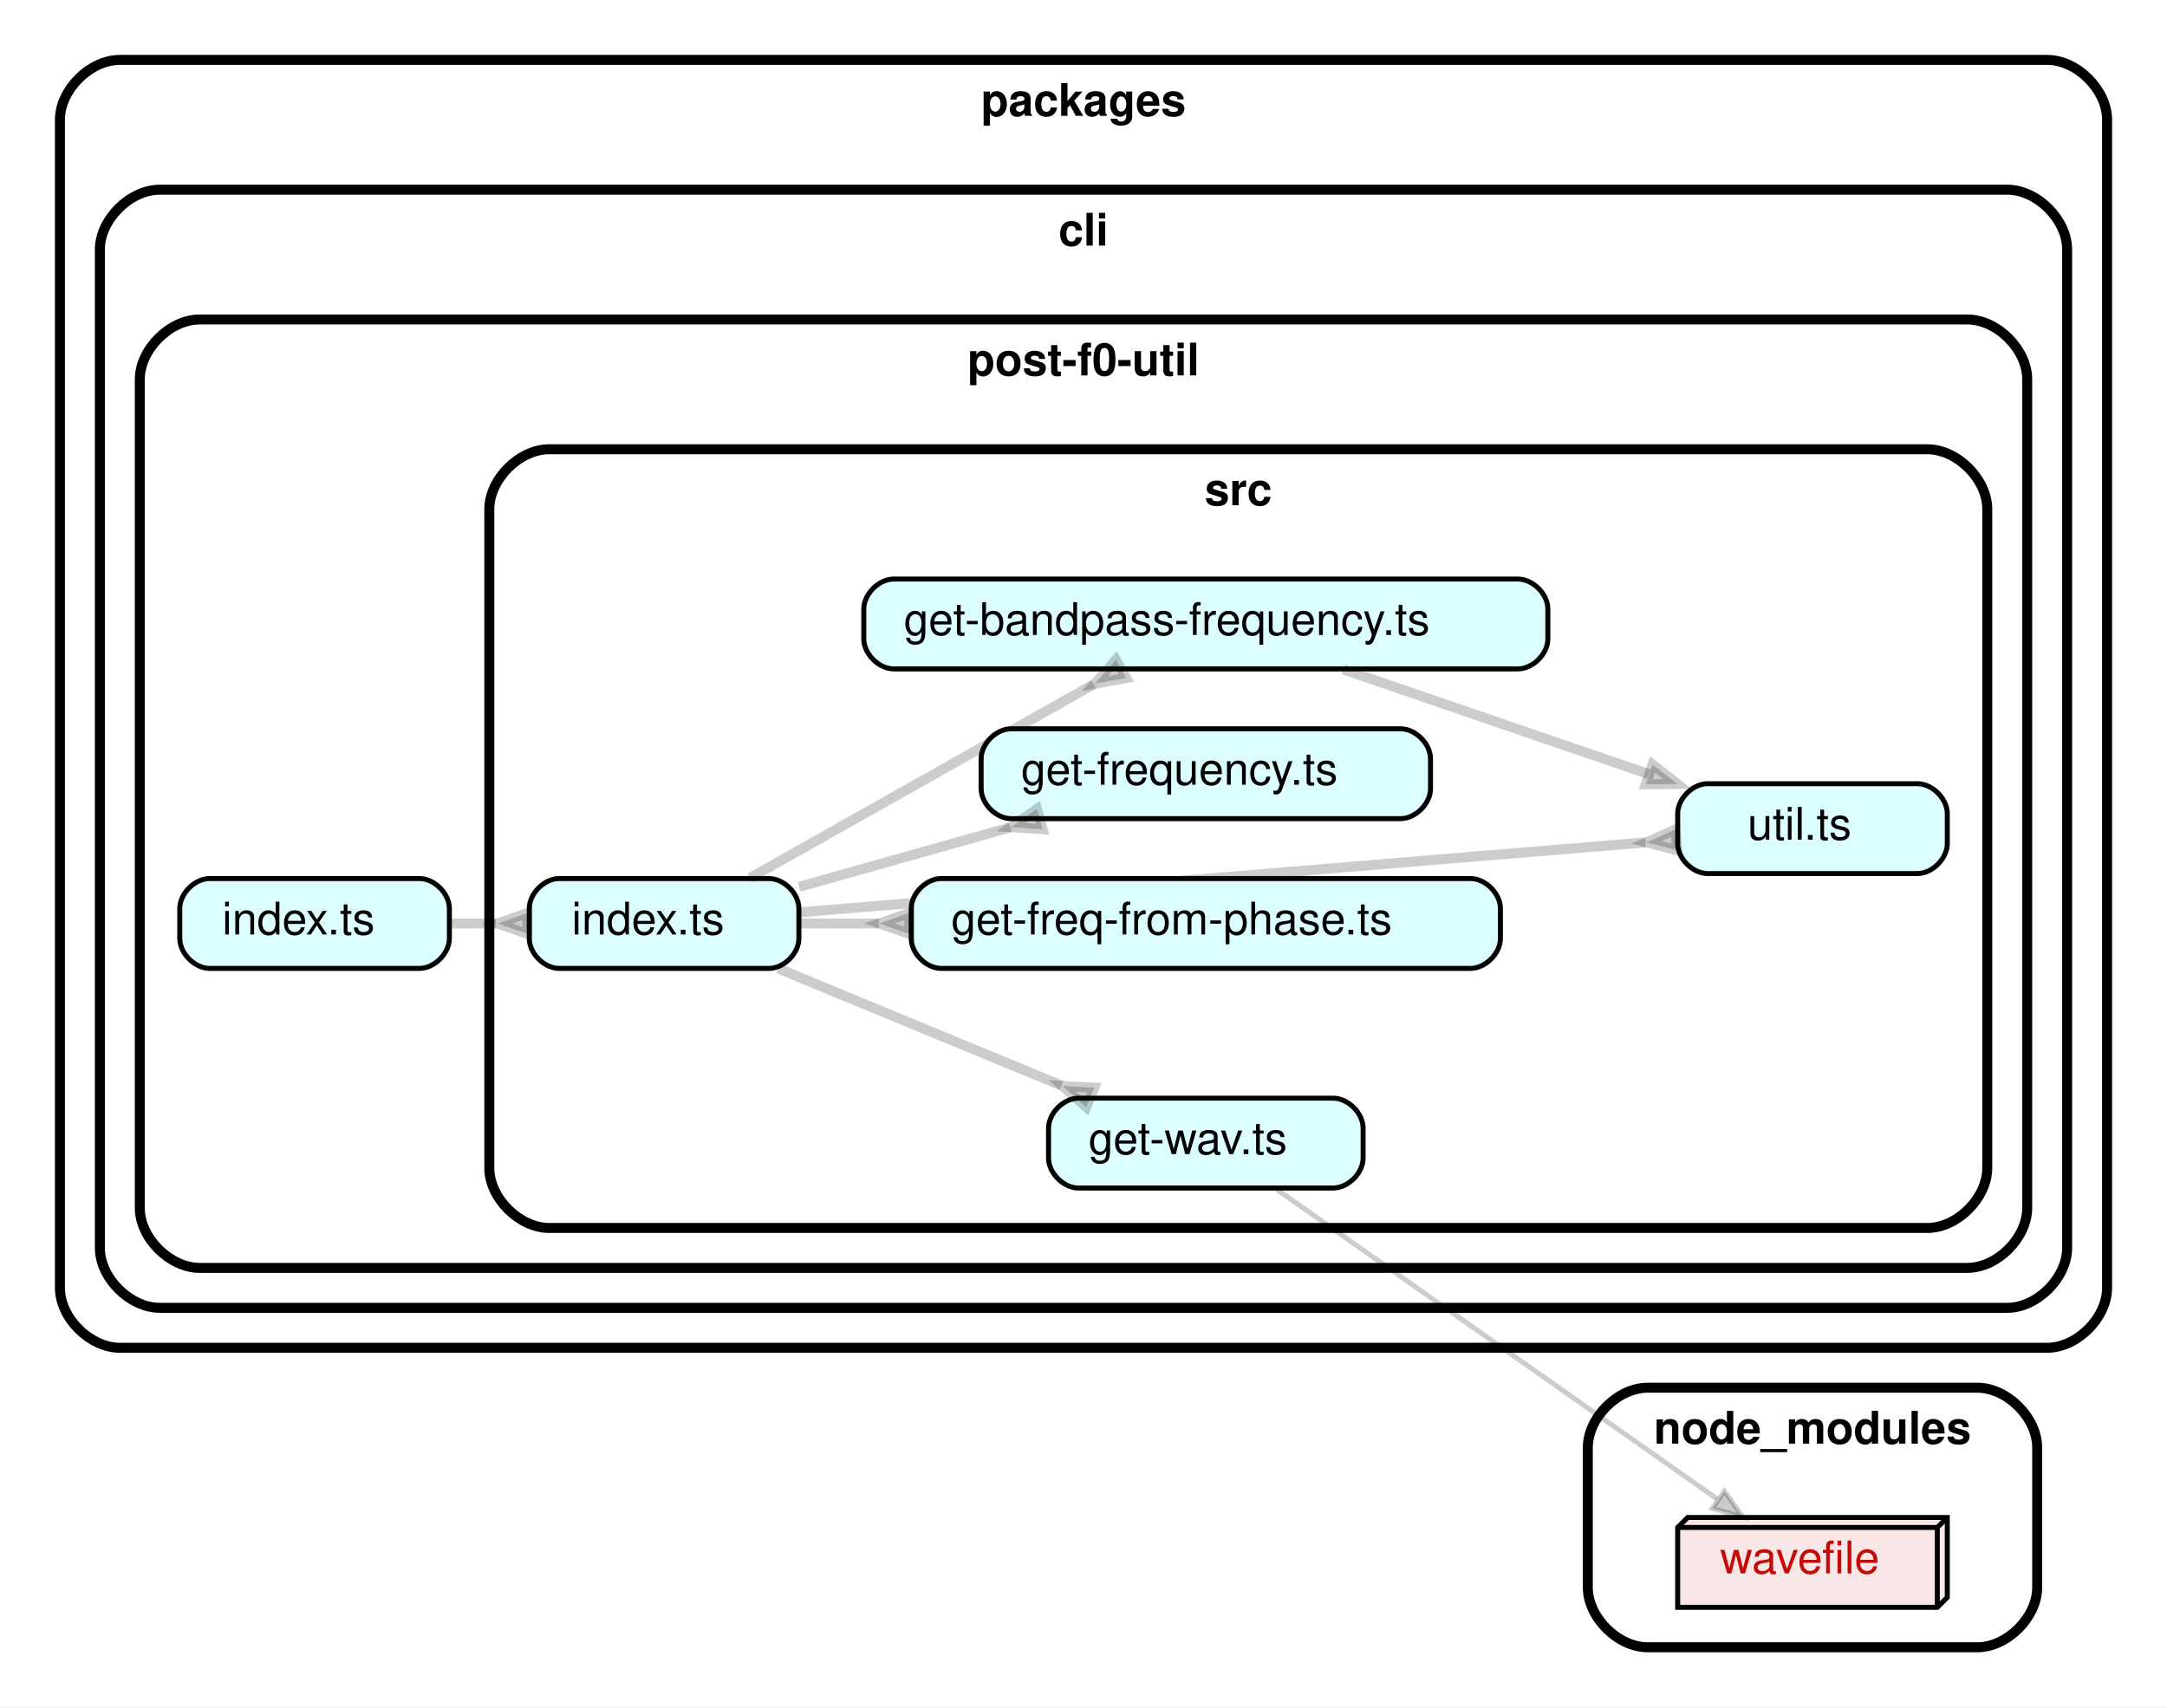
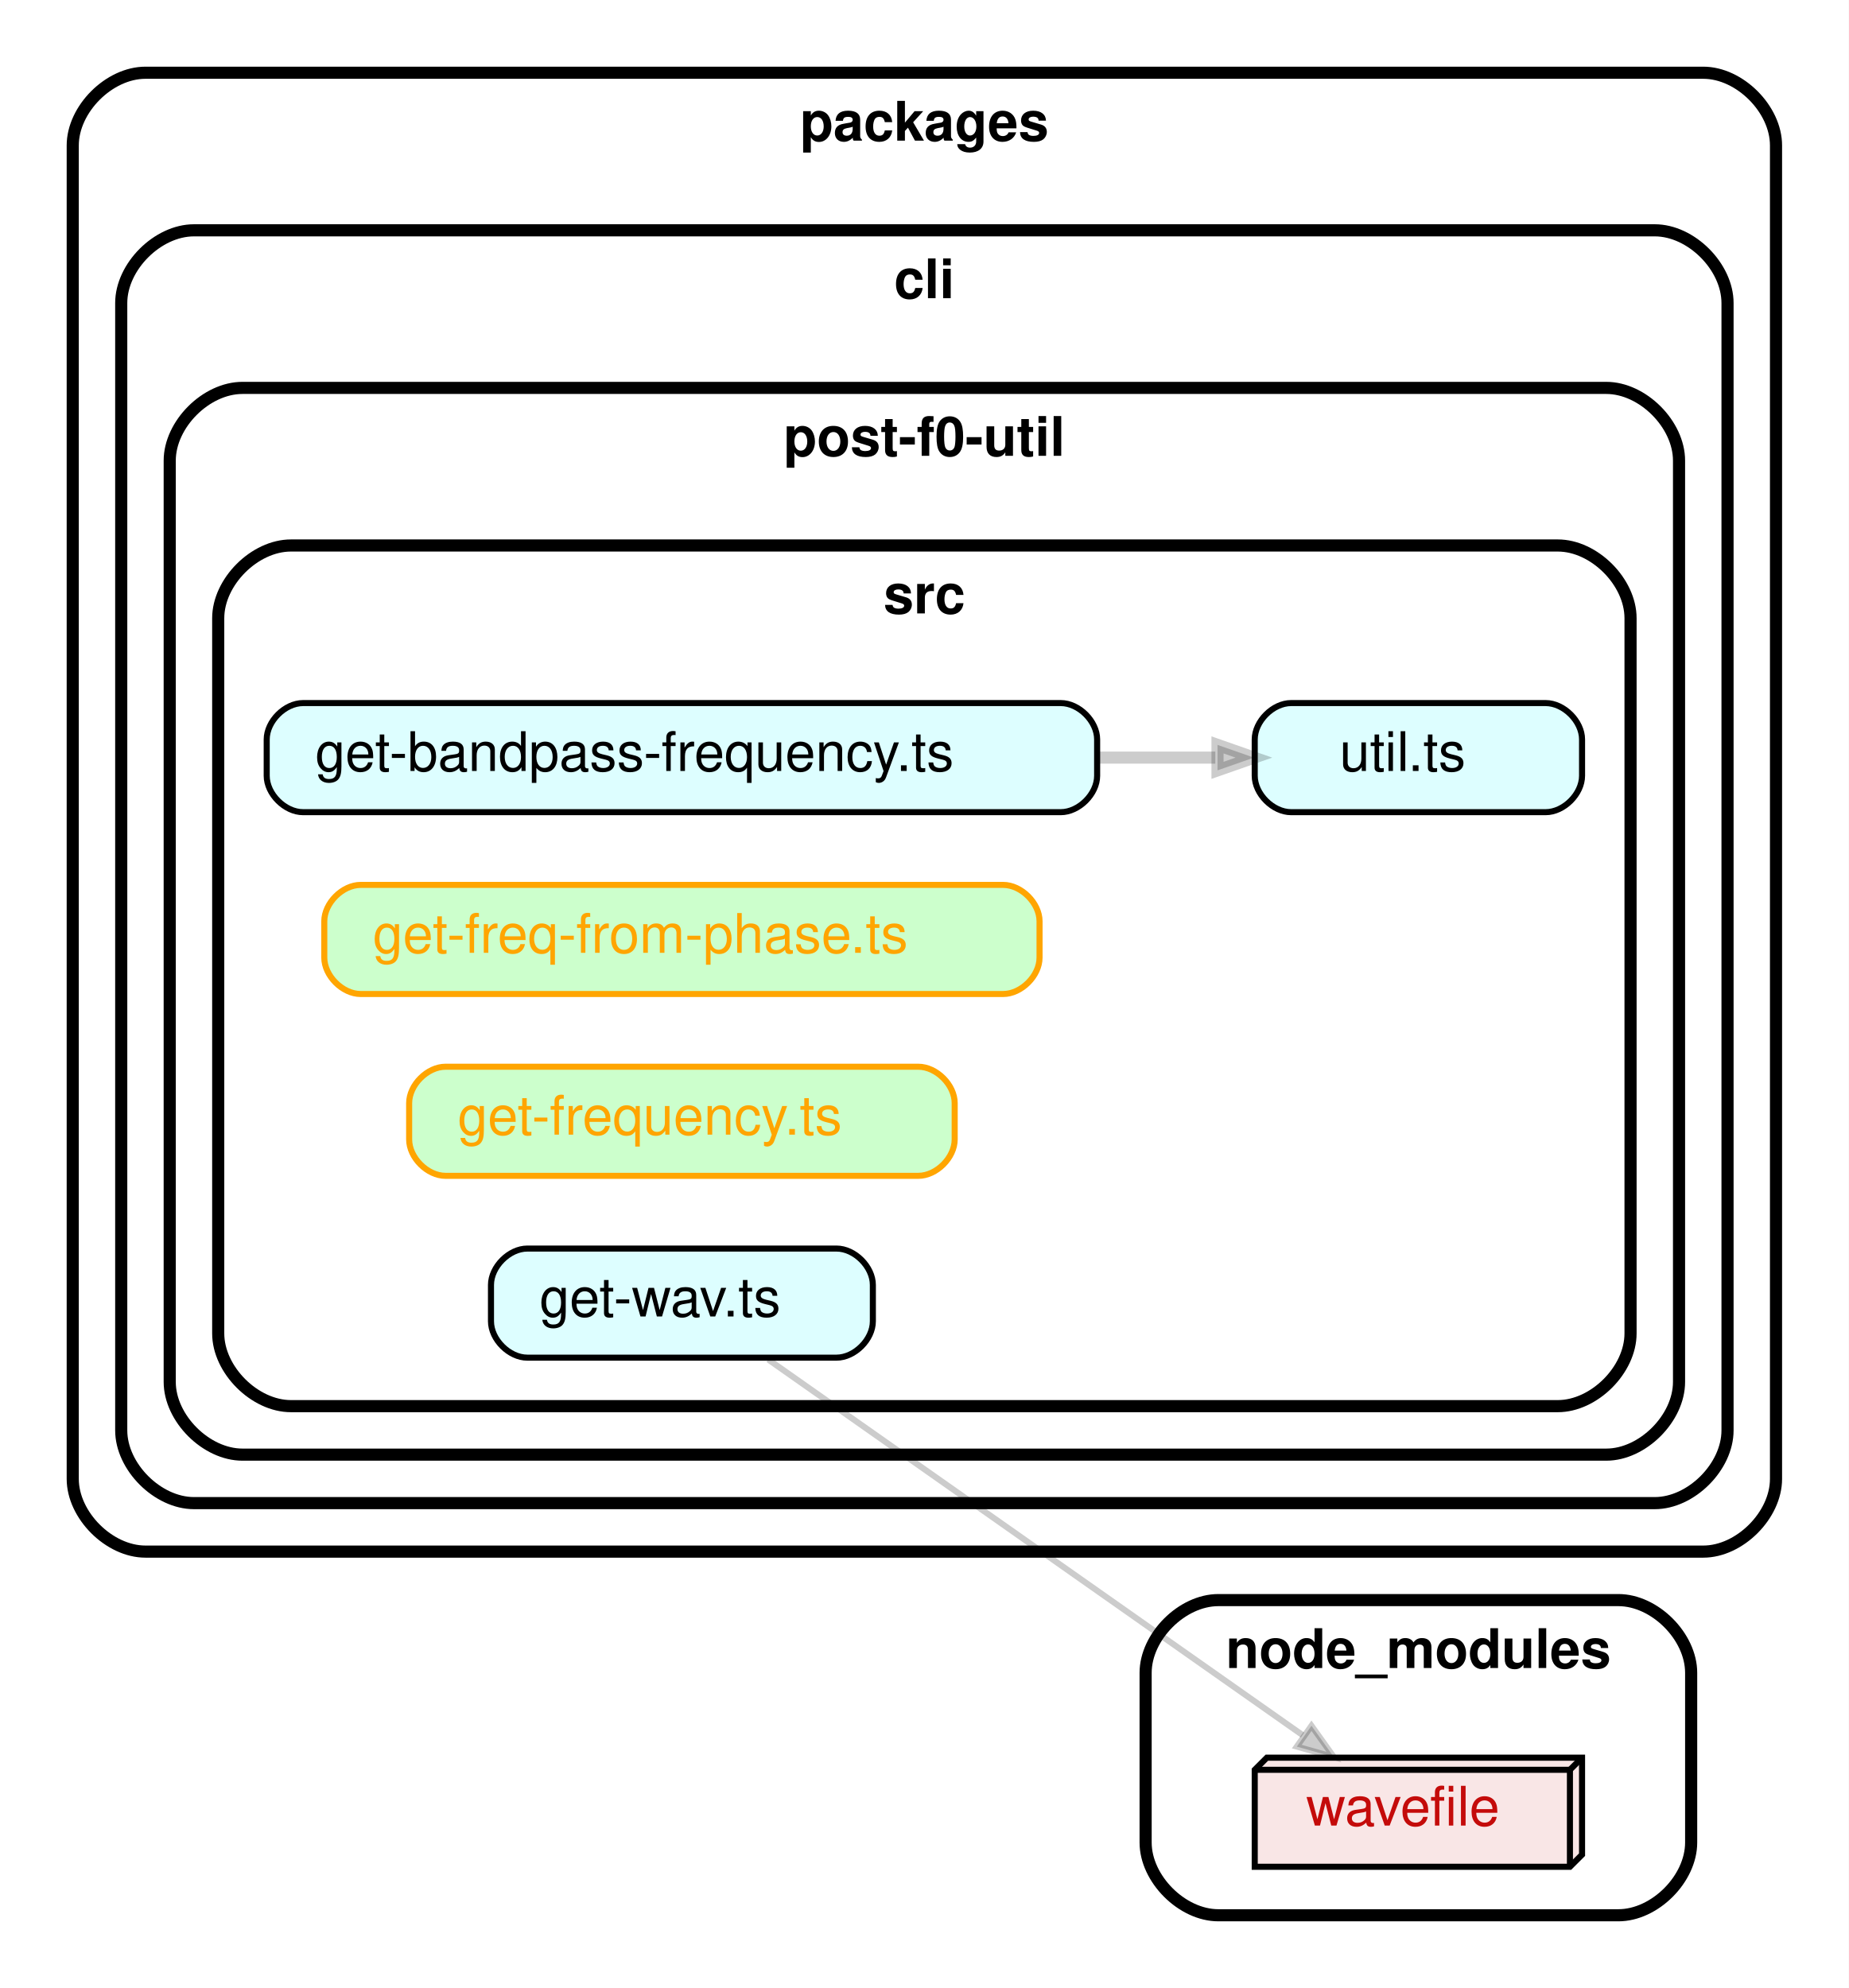
- <svg xmlns="http://www.w3.org/2000/svg" xmlns:xlink="http://www.w3.org/1999/xlink" width="434pt" height="342pt" viewBox="0.00 0.00 434.00 342.00">
-   <g id="graph0" class="graph" transform="scale(1 1) rotate(0) translate(4 338)">
-     <polygon fill="white" stroke="transparent" points="-4,4 -4,-338 430,-338 430,4 -4,4" />
+ <svg xmlns="http://www.w3.org/2000/svg" xmlns:xlink="http://www.w3.org/1999/xlink" width="305pt" height="328pt" viewBox="0.00 0.00 305.00 328.00">
+   <g id="graph0" class="graph" transform="scale(1 1) rotate(0) translate(4 324)">
+     <polygon fill="white" stroke="transparent" points="-4,4 -4,-324 301,-324 301,4 -4,4" />
    <g id="clust1" class="cluster">
-       <path fill="#ffffff" stroke="black" stroke-width="2" d="M326,-8C326,-8 392,-8 392,-8 398,-8 404,-14 404,-20 404,-20 404,-48 404,-48 404,-54 398,-60 392,-60 392,-60 326,-60 326,-60 320,-60 314,-54 314,-48 314,-48 314,-20 314,-20 314,-14 320,-8 326,-8" />
-       <text text-anchor="middle" x="359" y="-48.8" font-family="Helvetica,sans-Serif" font-weight="bold" font-size="9.00">node_modules</text>
+       <path fill="#ffffff" stroke="black" stroke-width="2" d="M197,-8C197,-8 263,-8 263,-8 269,-8 275,-14 275,-20 275,-20 275,-48 275,-48 275,-54 269,-60 263,-60 263,-60 197,-60 197,-60 191,-60 185,-54 185,-48 185,-48 185,-20 185,-20 185,-14 191,-8 197,-8" />
+       <text text-anchor="middle" x="230" y="-48.8" font-family="Helvetica,sans-Serif" font-weight="bold" font-size="9.00">node_modules</text>
    </g>
    <g id="clust2" class="cluster">
-       <path fill="#ffffff" stroke="black" stroke-width="2" d="M20,-68C20,-68 406,-68 406,-68 412,-68 418,-74 418,-80 418,-80 418,-314 418,-314 418,-320 412,-326 406,-326 406,-326 20,-326 20,-326 14,-326 8,-320 8,-314 8,-314 8,-80 8,-80 8,-74 14,-68 20,-68" />
-       <text text-anchor="middle" x="213" y="-314.8" font-family="Helvetica,sans-Serif" font-weight="bold" font-size="9.00">packages</text>
+       <path fill="#ffffff" stroke="black" stroke-width="2" d="M20,-68C20,-68 277,-68 277,-68 283,-68 289,-74 289,-80 289,-80 289,-300 289,-300 289,-306 283,-312 277,-312 277,-312 20,-312 20,-312 14,-312 8,-306 8,-300 8,-300 8,-80 8,-80 8,-74 14,-68 20,-68" />
+       <text text-anchor="middle" x="148.5" y="-300.8" font-family="Helvetica,sans-Serif" font-weight="bold" font-size="9.00">packages</text>
    </g>
    <g id="clust3" class="cluster">
-       <path fill="#ffffff" stroke="black" stroke-width="2" d="M28,-76C28,-76 398,-76 398,-76 404,-76 410,-82 410,-88 410,-88 410,-288 410,-288 410,-294 404,-300 398,-300 398,-300 28,-300 28,-300 22,-300 16,-294 16,-288 16,-288 16,-88 16,-88 16,-82 22,-76 28,-76" />
-       <text text-anchor="middle" x="213" y="-288.8" font-family="Helvetica,sans-Serif" font-weight="bold" font-size="9.00">cli</text>
+       <path fill="#ffffff" stroke="black" stroke-width="2" d="M28,-76C28,-76 269,-76 269,-76 275,-76 281,-82 281,-88 281,-88 281,-274 281,-274 281,-280 275,-286 269,-286 269,-286 28,-286 28,-286 22,-286 16,-280 16,-274 16,-274 16,-88 16,-88 16,-82 22,-76 28,-76" />
+       <text text-anchor="middle" x="148.5" y="-274.8" font-family="Helvetica,sans-Serif" font-weight="bold" font-size="9.00">cli</text>
    </g>
    <g id="clust4" class="cluster">
-       <path fill="#ffffff" stroke="black" stroke-width="2" d="M36,-84C36,-84 390,-84 390,-84 396,-84 402,-90 402,-96 402,-96 402,-262 402,-262 402,-268 396,-274 390,-274 390,-274 36,-274 36,-274 30,-274 24,-268 24,-262 24,-262 24,-96 24,-96 24,-90 30,-84 36,-84" />
-       <text text-anchor="middle" x="213" y="-262.8" font-family="Helvetica,sans-Serif" font-weight="bold" font-size="9.00">post-f0-util</text>
+       <path fill="#ffffff" stroke="black" stroke-width="2" d="M36,-84C36,-84 261,-84 261,-84 267,-84 273,-90 273,-96 273,-96 273,-248 273,-248 273,-254 267,-260 261,-260 261,-260 36,-260 36,-260 30,-260 24,-254 24,-248 24,-248 24,-96 24,-96 24,-90 30,-84 36,-84" />
+       <text text-anchor="middle" x="148.5" y="-248.8" font-family="Helvetica,sans-Serif" font-weight="bold" font-size="9.00">post-f0-util</text>
    </g>
    <g id="clust5" class="cluster">
-       <path fill="#ffffff" stroke="black" stroke-width="2" d="M106,-92C106,-92 382,-92 382,-92 388,-92 394,-98 394,-104 394,-104 394,-236 394,-236 394,-242 388,-248 382,-248 382,-248 106,-248 106,-248 100,-248 94,-242 94,-236 94,-236 94,-104 94,-104 94,-98 100,-92 106,-92" />
-       <text text-anchor="middle" x="244" y="-236.8" font-family="Helvetica,sans-Serif" font-weight="bold" font-size="9.00">src</text>
+       <path fill="#ffffff" stroke="black" stroke-width="2" d="M44,-92C44,-92 253,-92 253,-92 259,-92 265,-98 265,-104 265,-104 265,-222 265,-222 265,-228 259,-234 253,-234 253,-234 44,-234 44,-234 38,-234 32,-228 32,-222 32,-222 32,-104 32,-104 32,-98 38,-92 44,-92" />
+       <text text-anchor="middle" x="148.5" y="-222.8" font-family="Helvetica,sans-Serif" font-weight="bold" font-size="9.00">src</text>
    </g>
    <g id="node1" class="node">
      <g id="a_node1">
        <a xlink:href="https://www.npmjs.com/package/wavefile" xlink:title="wavefile">
-           <polygon fill="#c40b0a" fill-opacity="0.102" stroke="black" points="386,-34 334,-34 332,-32 332,-16 384,-16 386,-18 386,-34" />
-           <polyline fill="none" stroke="black" points="384,-32 332,-32 " />
-           <polyline fill="none" stroke="black" points="384,-32 384,-16 " />
-           <polyline fill="none" stroke="black" points="384,-32 386,-34 " />
-           <text text-anchor="start" x="340.5" y="-22.8" font-family="Helvetica,sans-Serif" font-size="9.00" fill="#c40b0a">wavefile</text>
+           <polygon fill="#c40b0a" fill-opacity="0.102" stroke="black" points="257,-34 205,-34 203,-32 203,-16 255,-16 257,-18 257,-34" />
+           <polyline fill="none" stroke="black" points="255,-32 203,-32 " />
+           <polyline fill="none" stroke="black" points="255,-32 255,-16 " />
+           <polyline fill="none" stroke="black" points="255,-32 257,-34 " />
+           <text text-anchor="start" x="211.5" y="-22.8" font-family="Helvetica,sans-Serif" font-size="9.00" fill="#c40b0a">wavefile</text>
        </a>
      </g>
    </g>
    <g id="node2" class="node">
      <g id="a_node2">
-         <a xlink:href="packages/cli/post-f0-util/index.ts" xlink:title="index.ts">
-           <path fill="#ddfeff" stroke="black" d="M80,-162C80,-162 38,-162 38,-162 35,-162 32,-159 32,-156 32,-156 32,-150 32,-150 32,-147 35,-144 38,-144 38,-144 80,-144 80,-144 83,-144 86,-147 86,-150 86,-150 86,-156 86,-156 86,-159 83,-162 80,-162" />
-           <text text-anchor="start" x="40.5" y="-150.8" font-family="Helvetica,sans-Serif" font-size="9.00">index.ts</text>
+         <a xlink:href="packages/cli/post-f0-util/src/get-bandpass-frequency.ts" xlink:title="get-bandpass-frequency.ts">
+           <path fill="#ddfeff" stroke="black" d="M171,-208C171,-208 46,-208 46,-208 43,-208 40,-205 40,-202 40,-202 40,-196 40,-196 40,-193 43,-190 46,-190 46,-190 171,-190 171,-190 174,-190 177,-193 177,-196 177,-196 177,-202 177,-202 177,-205 174,-208 171,-208" />
+           <text text-anchor="start" x="48" y="-196.8" font-family="Helvetica,sans-Serif" font-size="9.00">get-bandpass-frequency.ts</text>
        </a>
      </g>
    </g>
    <g id="node3" class="node">
      <g id="a_node3">
-         <a xlink:href="packages/cli/post-f0-util/src/index.ts" xlink:title="index.ts">
-           <path fill="#ddfeff" stroke="black" d="M150,-162C150,-162 108,-162 108,-162 105,-162 102,-159 102,-156 102,-156 102,-150 102,-150 102,-147 105,-144 108,-144 108,-144 150,-144 150,-144 153,-144 156,-147 156,-150 156,-150 156,-156 156,-156 156,-159 153,-162 150,-162" />
-           <text text-anchor="start" x="110.5" y="-150.8" font-family="Helvetica,sans-Serif" font-size="9.00">index.ts</text>
+         <a xlink:href="packages/cli/post-f0-util/src/util.ts" xlink:title="util.ts">
+           <path fill="#ddfeff" stroke="black" d="M251,-208C251,-208 209,-208 209,-208 206,-208 203,-205 203,-202 203,-202 203,-196 203,-196 203,-193 206,-190 209,-190 209,-190 251,-190 251,-190 254,-190 257,-193 257,-196 257,-196 257,-202 257,-202 257,-205 254,-208 251,-208" />
+           <text text-anchor="start" x="217" y="-196.8" font-family="Helvetica,sans-Serif" font-size="9.00">util.ts</text>
        </a>
      </g>
    </g>
    <g id="edge1" class="edge">
-       <path fill="none" stroke="#000000" stroke-width="2" stroke-opacity="0.2" d="M86.1,-153C89.12,-153 92.23,-153 95.33,-153" />
-       <polygon fill="#000000" fill-opacity="0.2" stroke="#000000" stroke-width="2" stroke-opacity="0.2" points="101.64,-155.1 95.64,-153 101.64,-150.9 101.64,-155.1" />
+       <path fill="none" stroke="#000000" stroke-width="2" stroke-opacity="0.2" d="M177.28,-199C183.93,-199 190.45,-199 196.5,-199" />
+       <polygon fill="#000000" fill-opacity="0.2" stroke="#000000" stroke-width="2" stroke-opacity="0.2" points="196.86,-201.1 202.86,-199 196.86,-196.9 196.86,-201.1" />
    </g>
    <g id="node4" class="node">
      <g id="a_node4">
-         <a xlink:href="packages/cli/post-f0-util/src/get-bandpass-frequency.ts" xlink:title="get-bandpass-frequency.ts">
-           <path fill="#ddfeff" stroke="black" d="M300,-222C300,-222 175,-222 175,-222 172,-222 169,-219 169,-216 169,-216 169,-210 169,-210 169,-207 172,-204 175,-204 175,-204 300,-204 300,-204 303,-204 306,-207 306,-210 306,-210 306,-216 306,-216 306,-219 303,-222 300,-222" />
-           <text text-anchor="start" x="177" y="-210.8" font-family="Helvetica,sans-Serif" font-size="9.00">get-bandpass-frequency.ts</text>
+         <a xlink:href="packages/cli/post-f0-util/src/get-freq-from-phase.ts" xlink:title="no-orphans">
+           <path fill="#ccffcc" stroke="orange" d="M161.5,-178C161.5,-178 55.5,-178 55.5,-178 52.5,-178 49.5,-175 49.5,-172 49.5,-172 49.5,-166 49.5,-166 49.5,-163 52.5,-160 55.5,-160 55.5,-160 161.5,-160 161.5,-160 164.5,-160 167.5,-163 167.5,-166 167.5,-166 167.5,-172 167.5,-172 167.5,-175 164.5,-178 161.5,-178" />
+           <text text-anchor="start" x="57.5" y="-166.8" font-family="Helvetica,sans-Serif" font-size="9.00" fill="orange">get-freq-from-phase.ts</text>
        </a>
      </g>
    </g>
-     <g id="edge4" class="edge">
-       <path fill="none" stroke="#000000" stroke-width="2" stroke-opacity="0.2" d="M146.18,-162.11C164.58,-172.48 194.71,-189.46 215.06,-200.92" />
-       <polygon fill="#000000" fill-opacity="0.2" stroke="#000000" stroke-width="2" stroke-opacity="0.2" points="219.49,-205.83 215.29,-201.05 221.55,-202.17 219.49,-205.83" />
-     </g>
    <g id="node5" class="node">
      <g id="a_node5">
-         <a xlink:href="packages/cli/post-f0-util/src/util.ts" xlink:title="util.ts">
-           <path fill="#ddfeff" stroke="black" d="M380,-181C380,-181 338,-181 338,-181 335,-181 332,-178 332,-175 332,-175 332,-169 332,-169 332,-166 335,-163 338,-163 338,-163 380,-163 380,-163 383,-163 386,-166 386,-169 386,-169 386,-175 386,-175 386,-178 383,-181 380,-181" />
-           <text text-anchor="start" x="346" y="-169.8" font-family="Helvetica,sans-Serif" font-size="9.00">util.ts</text>
+         <a xlink:href="packages/cli/post-f0-util/src/get-frequency.ts" xlink:title="no-orphans">
+           <path fill="#ccffcc" stroke="orange" d="M147.5,-148C147.5,-148 69.5,-148 69.5,-148 66.5,-148 63.5,-145 63.5,-142 63.5,-142 63.5,-136 63.5,-136 63.5,-133 66.5,-130 69.5,-130 69.5,-130 147.5,-130 147.5,-130 150.5,-130 153.5,-133 153.5,-136 153.5,-136 153.5,-142 153.5,-142 153.5,-145 150.5,-148 147.5,-148" />
+           <text text-anchor="start" x="71.5" y="-136.8" font-family="Helvetica,sans-Serif" font-size="9.00" fill="orange">get-frequency.ts</text>
        </a>
      </g>
    </g>
-     <g id="edge8" class="edge">
-       <path fill="none" stroke="#000000" stroke-width="2" stroke-opacity="0.2" d="M156.29,-155.25C198.56,-158.75 279.78,-165.46 325.54,-169.24" />
-       <polygon fill="#000000" fill-opacity="0.2" stroke="#000000" stroke-width="2" stroke-opacity="0.2" points="331.58,-171.84 325.77,-169.25 331.92,-167.66 331.58,-171.84" />
-     </g>
    <g id="node6" class="node">
      <g id="a_node6">
-         <a xlink:href="packages/cli/post-f0-util/src/get-freq-from-phase.ts" xlink:title="get-freq-from-phase.ts">
-           <path fill="#ddfeff" stroke="black" d="M290.5,-162C290.5,-162 184.5,-162 184.5,-162 181.5,-162 178.5,-159 178.5,-156 178.5,-156 178.5,-150 178.5,-150 178.5,-147 181.5,-144 184.5,-144 184.5,-144 290.5,-144 290.5,-144 293.5,-144 296.5,-147 296.5,-150 296.5,-150 296.5,-156 296.5,-156 296.5,-159 293.5,-162 290.5,-162" />
-           <text text-anchor="start" x="186.5" y="-150.8" font-family="Helvetica,sans-Serif" font-size="9.00">get-freq-from-phase.ts</text>
+         <a xlink:href="packages/cli/post-f0-util/src/get-wav.ts" xlink:title="get-wav.ts">
+           <path fill="#ddfeff" stroke="black" d="M134,-118C134,-118 83,-118 83,-118 80,-118 77,-115 77,-112 77,-112 77,-106 77,-106 77,-103 80,-100 83,-100 83,-100 134,-100 134,-100 137,-100 140,-103 140,-106 140,-106 140,-112 140,-112 140,-115 137,-118 134,-118" />
+           <text text-anchor="start" x="85" y="-106.8" font-family="Helvetica,sans-Serif" font-size="9.00">get-wav.ts</text>
        </a>
      </g>
    </g>
-     <g id="edge5" class="edge">
-       <path fill="none" stroke="#000000" stroke-width="2" stroke-opacity="0.2" d="M156.05,-153C161.03,-153 166.43,-153 172.01,-153" />
-       <polygon fill="#000000" fill-opacity="0.2" stroke="#000000" stroke-width="2" stroke-opacity="0.2" points="178.12,-155.1 172.12,-153 178.12,-150.9 178.12,-155.1" />
-     </g>
-     <g id="node7" class="node">
-       <g id="a_node7">
-         <a xlink:href="packages/cli/post-f0-util/src/get-frequency.ts" xlink:title="get-frequency.ts">
-           <path fill="#ddfeff" stroke="black" d="M276.5,-192C276.5,-192 198.5,-192 198.5,-192 195.5,-192 192.5,-189 192.5,-186 192.5,-186 192.5,-180 192.5,-180 192.5,-177 195.5,-174 198.5,-174 198.5,-174 276.5,-174 276.5,-174 279.5,-174 282.5,-177 282.5,-180 282.5,-180 282.5,-186 282.5,-186 282.5,-189 279.5,-192 276.5,-192" />
-           <text text-anchor="start" x="200.5" y="-180.8" font-family="Helvetica,sans-Serif" font-size="9.00">get-frequency.ts</text>
-         </a>
-       </g>
-     </g>
-     <g id="edge6" class="edge">
-       <path fill="none" stroke="#000000" stroke-width="2" stroke-opacity="0.2" d="M156.05,-160.34C168.77,-163.92 184.31,-168.3 198.34,-172.25" />
-       <polygon fill="#000000" fill-opacity="0.2" stroke="#000000" stroke-width="2" stroke-opacity="0.2" points="203.67,-175.93 198.47,-172.29 204.81,-171.89 203.67,-175.93" />
-     </g>
-     <g id="node8" class="node">
-       <g id="a_node8">
-         <a xlink:href="packages/cli/post-f0-util/src/get-wav.ts" xlink:title="get-wav.ts">
-           <path fill="#ddfeff" stroke="black" d="M263,-118C263,-118 212,-118 212,-118 209,-118 206,-115 206,-112 206,-112 206,-106 206,-106 206,-103 209,-100 212,-100 212,-100 263,-100 263,-100 266,-100 269,-103 269,-106 269,-106 269,-112 269,-112 269,-115 266,-118 263,-118" />
-           <text text-anchor="start" x="214" y="-106.8" font-family="Helvetica,sans-Serif" font-size="9.00">get-wav.ts</text>
-         </a>
-       </g>
-     </g>
-     <g id="edge7" class="edge">
-       <path fill="none" stroke="#000000" stroke-width="2" stroke-opacity="0.2" d="M151.81,-143.99C168.21,-137.21 190.81,-127.87 208.54,-120.55" />
-       <polygon fill="#000000" fill-opacity="0.2" stroke="#000000" stroke-width="2" stroke-opacity="0.2" points="215.16,-120.09 208.81,-120.44 213.55,-116.21 215.16,-120.09" />
-     </g>
    <g id="edge2" class="edge">
-       <path fill="none" stroke="#000000" stroke-width="2" stroke-opacity="0.2" d="M265.02,-203.9C283.09,-197.7 307.11,-189.46 326.21,-182.91" />
-       <polygon fill="#000000" fill-opacity="0.2" stroke="#000000" stroke-width="2" stroke-opacity="0.2" points="326.97,-184.87 331.96,-180.93 325.61,-180.89 326.97,-184.87" />
-     </g>
-     <g id="edge3" class="edge">
-       <path fill="none" stroke="#000000" stroke-opacity="0.2" d="M251.75,-99.69C273.21,-84.6 315.64,-54.77 339.89,-37.73" />
-       <polygon fill="#000000" fill-opacity="0.2" stroke="#000000" stroke-opacity="0.2" points="341.36,-39.27 345.06,-34.1 338.94,-35.83 341.36,-39.27" />
+       <path fill="none" stroke="#000000" stroke-opacity="0.2" d="M122.75,-99.69C144.21,-84.6 186.64,-54.77 210.89,-37.73" />
+       <polygon fill="#000000" fill-opacity="0.2" stroke="#000000" stroke-opacity="0.2" points="212.36,-39.27 216.06,-34.1 209.94,-35.83 212.36,-39.27" />
    </g>
  </g>
</svg>
